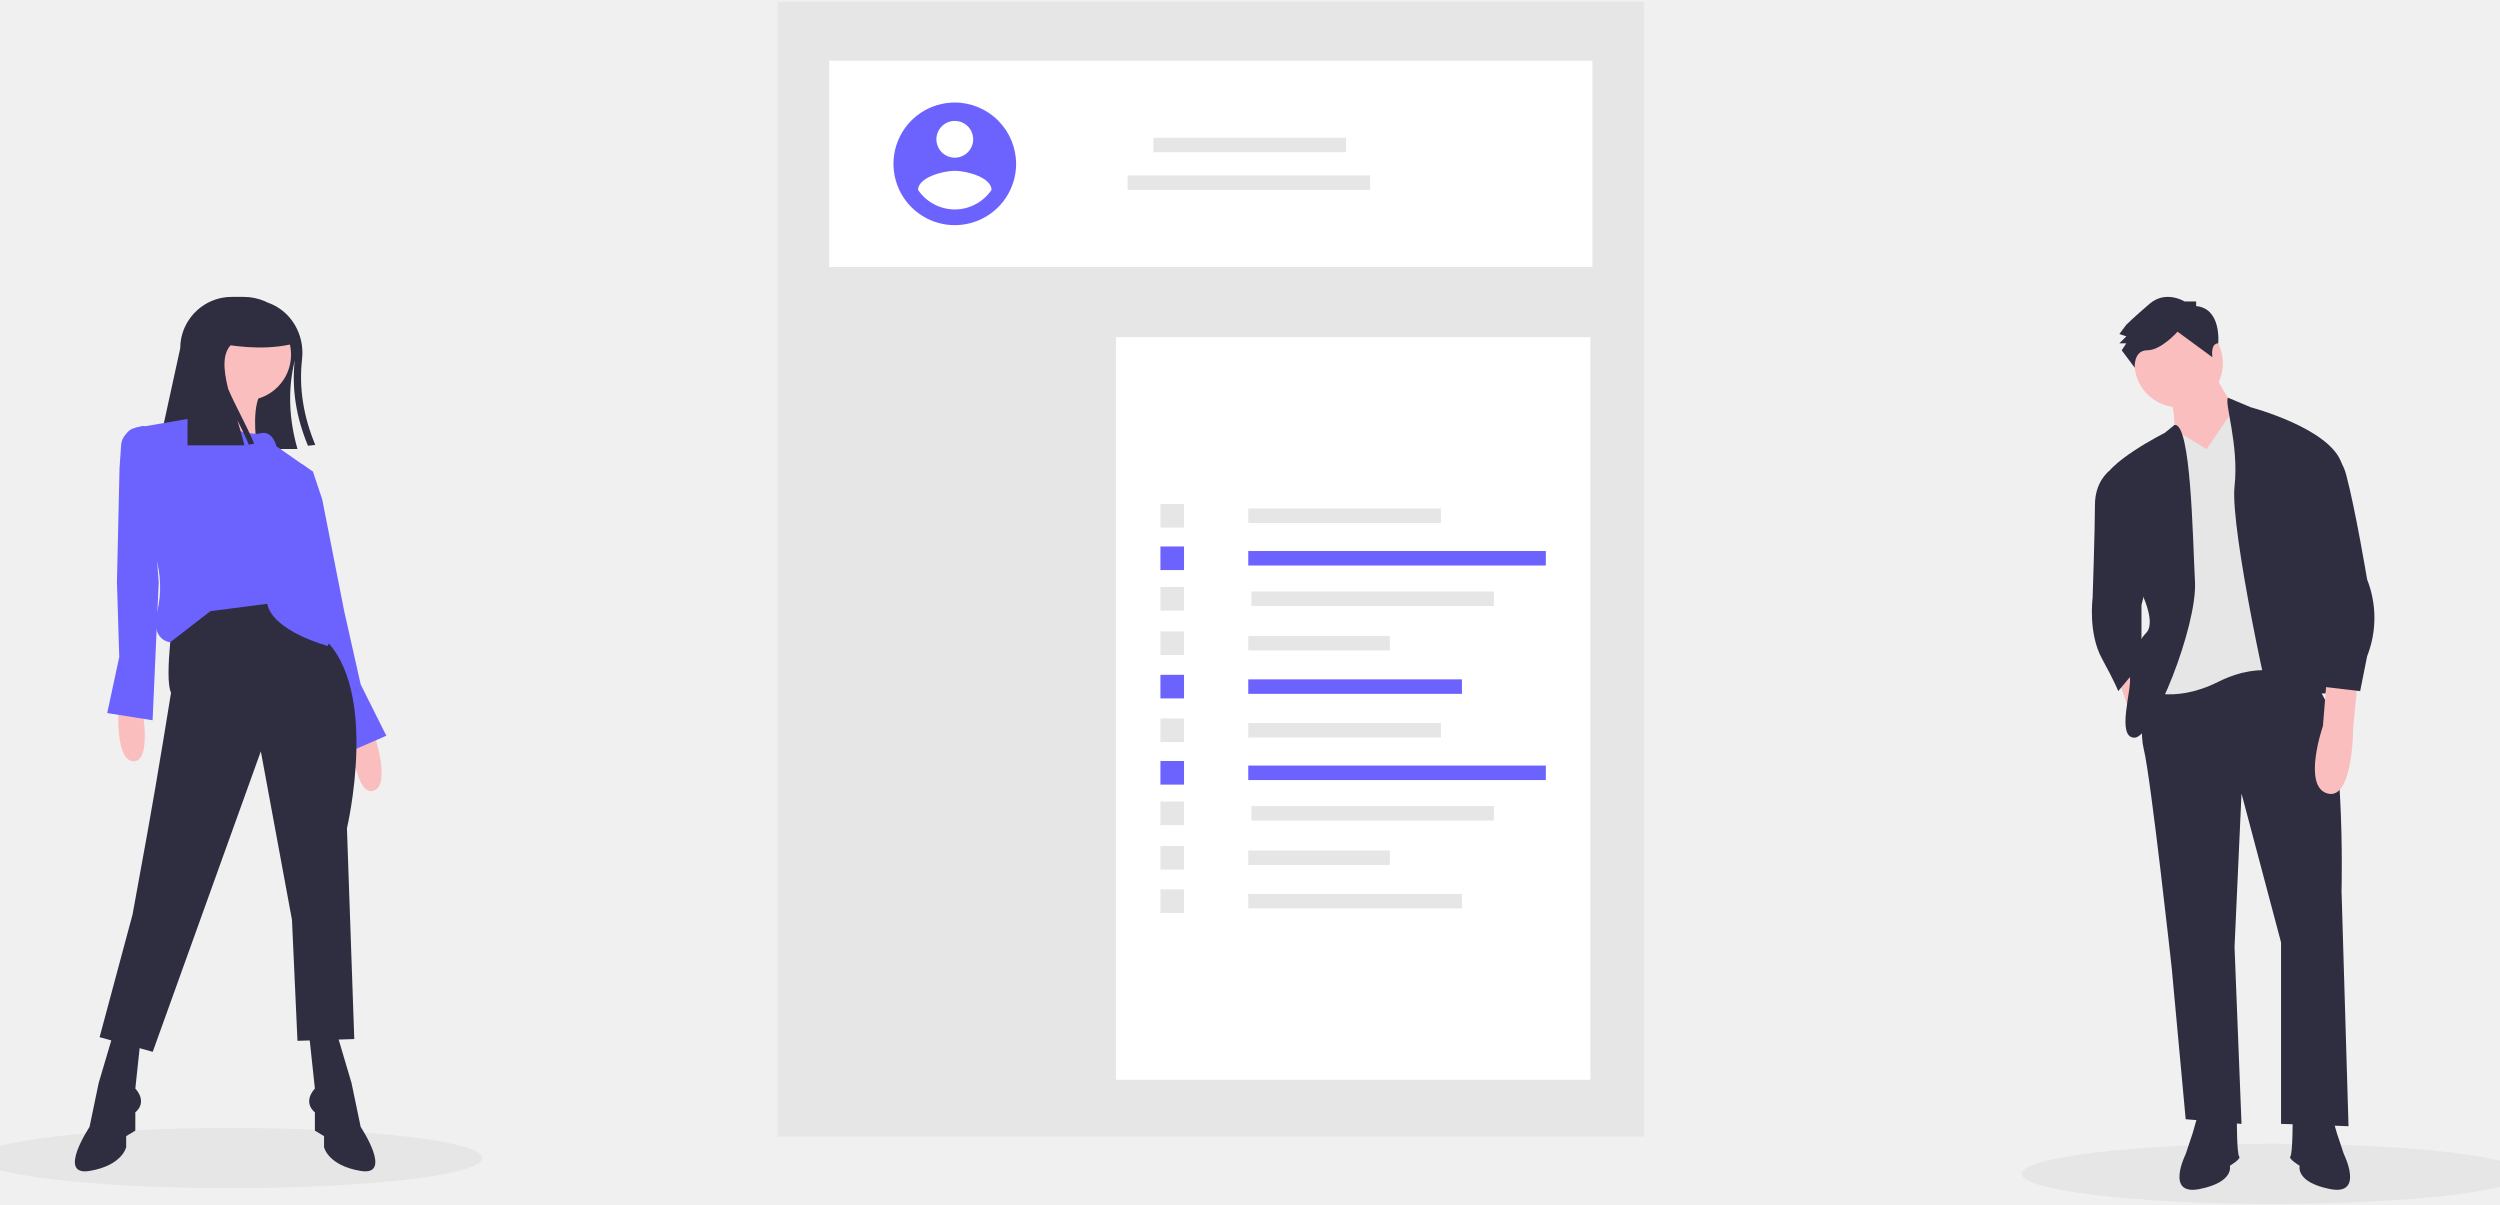
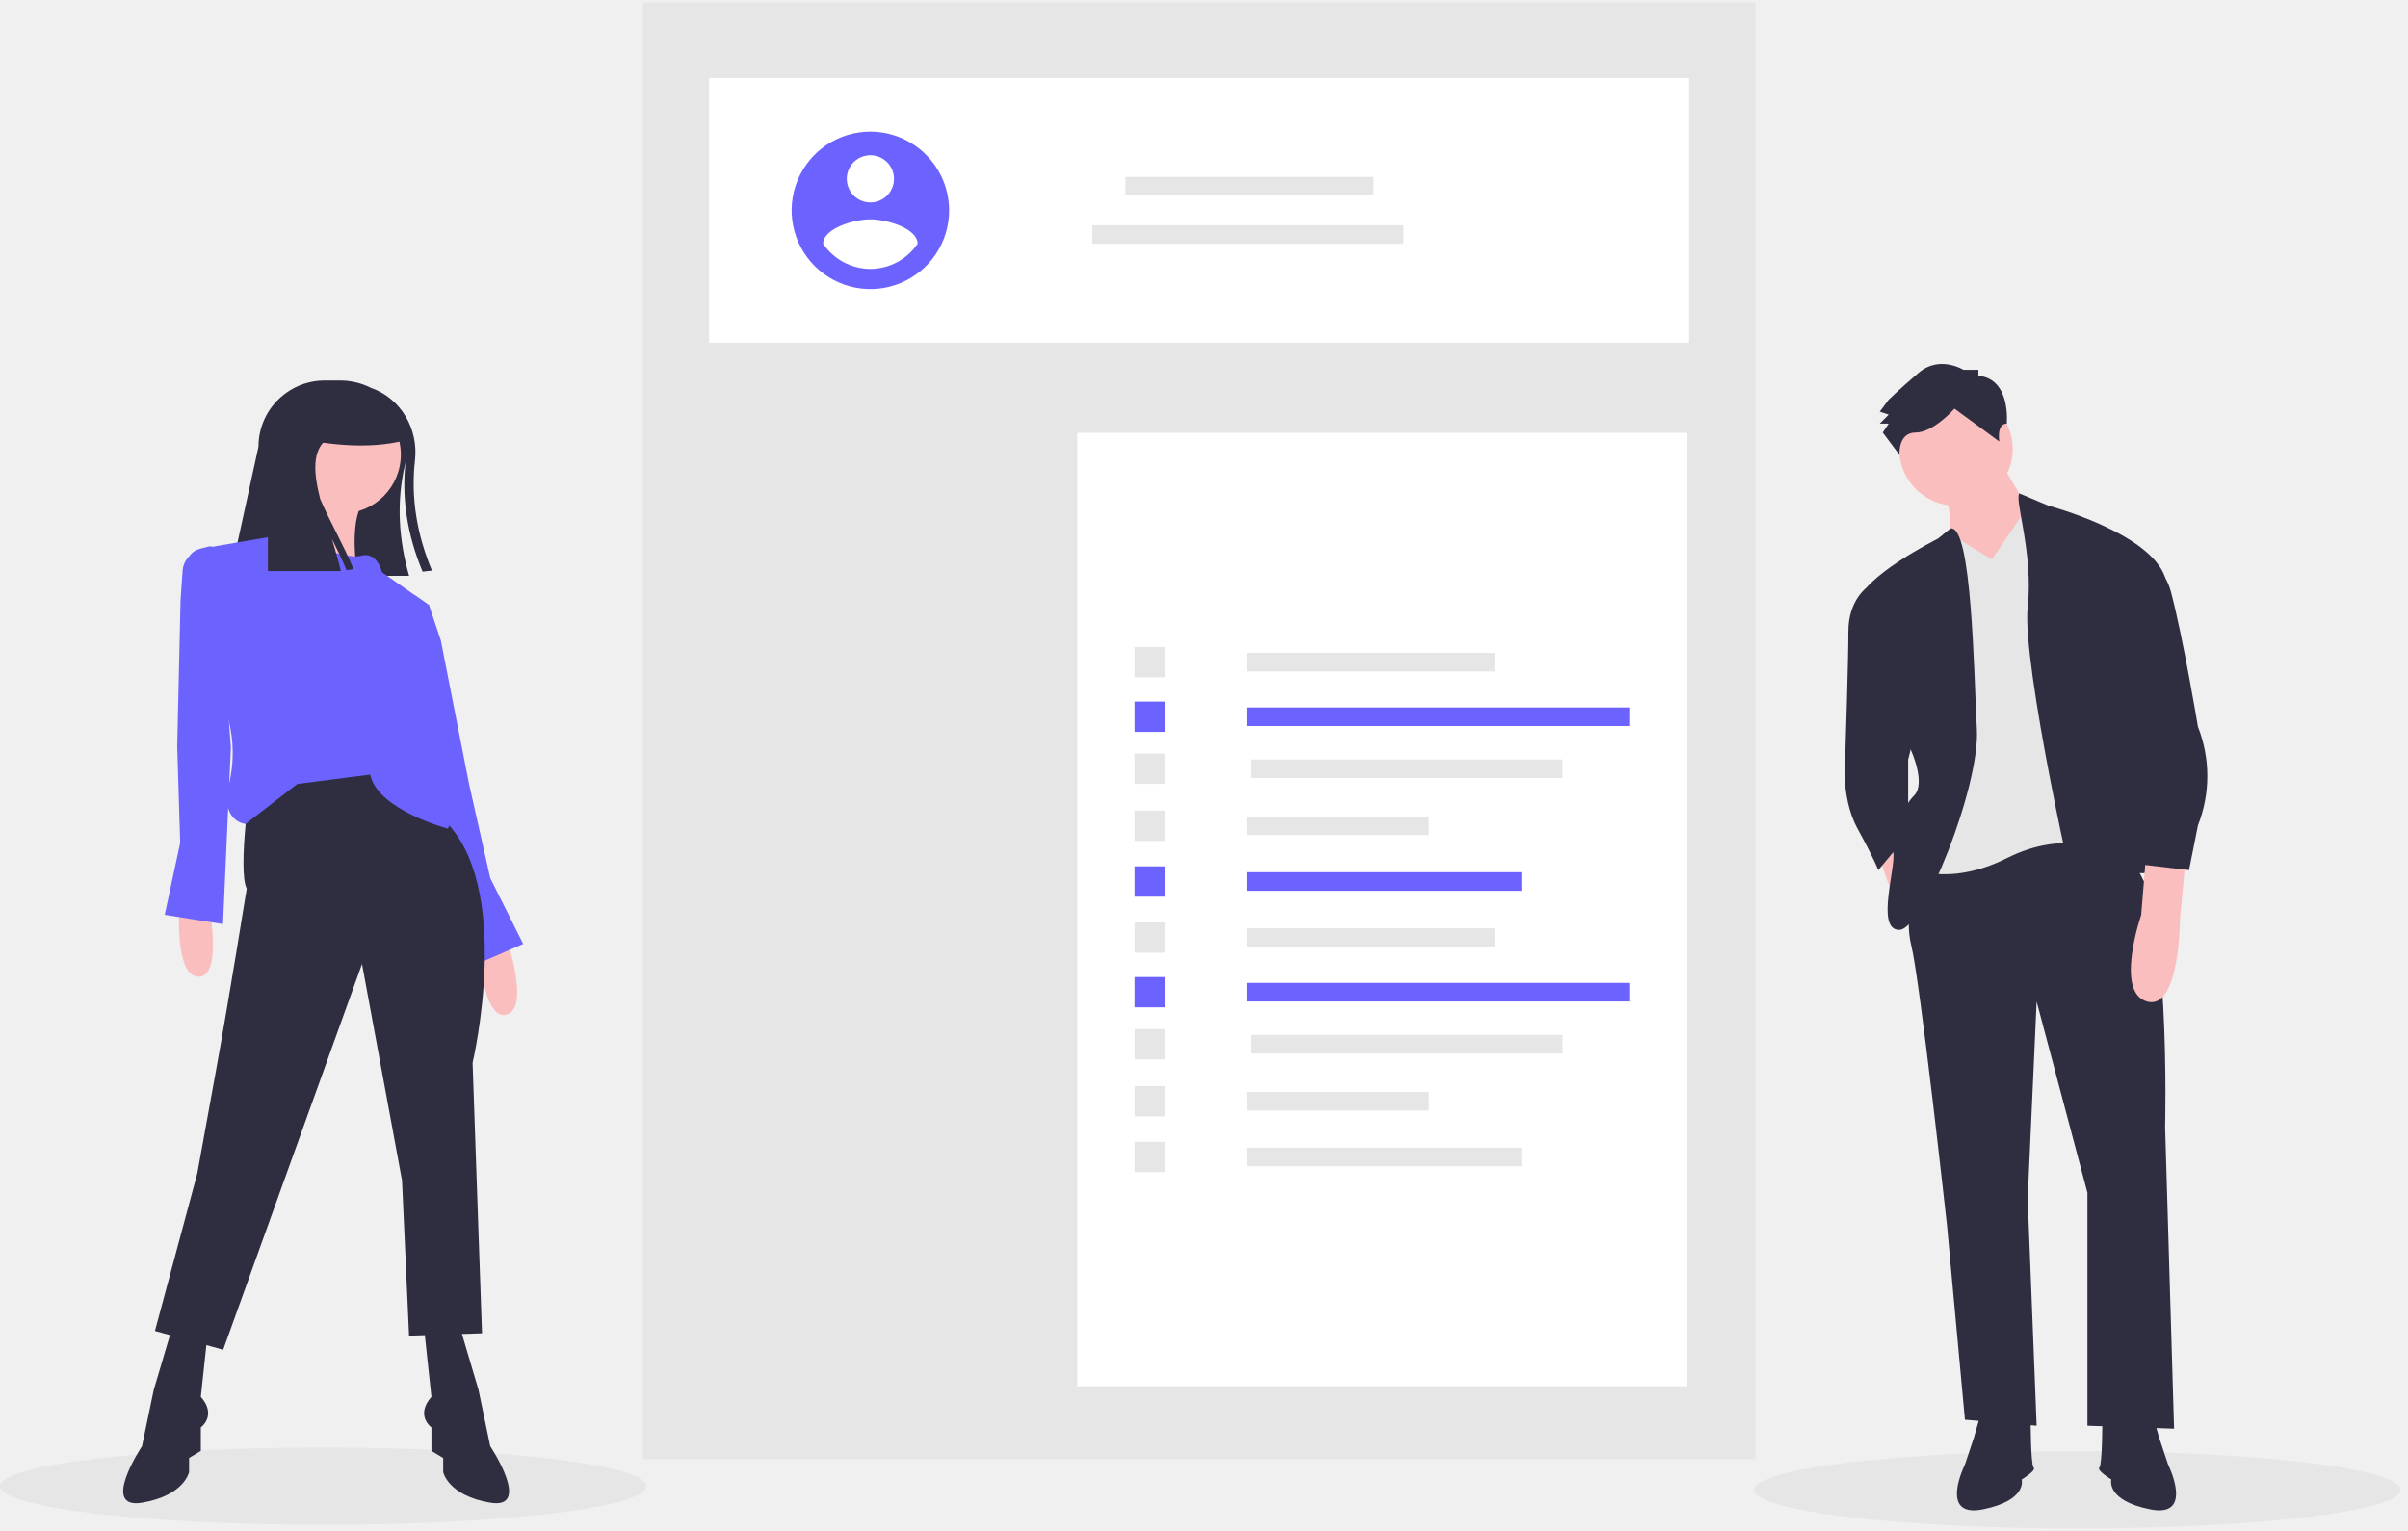
- <svg xmlns="http://www.w3.org/2000/svg" width="388" height="187" viewBox="0 0 388 187" fill="none">
+ <svg xmlns="http://www.w3.org/2000/svg" width="291" height="185" viewBox="0 0 291 185" fill="none">
  <g id="demo-image-login">
    <g id="display">
-       <path id="Vector" d="M255.145 0.293H120.69V176.386H255.145V0.293Z" fill="#E6E6E6" />
-       <path id="Vector 2" d="M247.142 9.418H128.693V41.435H247.142V9.418Z" fill="white" />
-       <path id="Vector 3" d="M246.822 52.321H173.191V167.582H246.822V52.321Z" fill="white" />
-       <path id="Vector 4" d="M208.912 21.382H179.004V23.63H208.912V21.382Z" fill="#E6E6E6" />
-       <path id="Vector 5" d="M212.642 27.223H175.003V29.472H212.642V27.223Z" fill="#E6E6E6" />
-       <path id="Vector 6" d="M223.638 78.919H193.73V81.167H223.638V78.919Z" fill="#E6E6E6" />
-       <path id="Vector 7" d="M239.914 85.519H193.73V87.767H239.914V85.519Z" fill="#6C63FF" />
-       <path id="Vector 8" d="M231.85 91.805H194.211V94.053H231.85V91.805Z" fill="#E6E6E6" />
-       <path id="Vector 9" d="M215.703 98.701H193.73V100.949H215.703V98.701Z" fill="#E6E6E6" />
-       <path id="Vector 10" d="M226.893 105.438H193.73V107.686H226.893V105.438Z" fill="#6C63FF" />
-       <path id="Vector 11" d="M183.761 78.212H180.099V81.874H183.761V78.212Z" fill="#E6E6E6" />
-       <path id="Vector 12" d="M183.761 84.812H180.099V88.474H183.761V84.812Z" fill="#6C63FF" />
-       <path id="Vector 13" d="M183.761 91.097H180.099V94.76H183.761V91.097Z" fill="#E6E6E6" />
-       <path id="Vector 14" d="M183.761 97.994H180.099V101.657H183.761V97.994Z" fill="#E6E6E6" />
-       <path id="Vector 15" d="M183.761 104.731H180.099V108.393H183.761V104.731Z" fill="#6C63FF" />
-       <path id="Vector 16" d="M223.638 112.217H193.73V114.465H223.638V112.217Z" fill="#E6E6E6" />
-       <path id="Vector 17" d="M239.914 118.816H193.73V121.065H239.914V118.816Z" fill="#6C63FF" />
-       <path id="Vector 18" d="M231.85 125.102H194.211V127.35H231.85V125.102Z" fill="#E6E6E6" />
-       <path id="Vector 19" d="M215.703 131.999H193.73V134.247H215.703V131.999Z" fill="#E6E6E6" />
-       <path id="Vector 20" d="M226.893 138.736H193.73V140.984H226.893V138.736Z" fill="#E6E6E6" />
-       <path id="Vector 21" d="M183.761 111.509H180.099V115.172H183.761V111.509Z" fill="#E6E6E6" />
-       <path id="Vector 22" d="M183.761 118.109H180.099V121.772H183.761V118.109Z" fill="#6C63FF" />
-       <path id="Vector 23" d="M183.761 124.395H180.099V128.058H183.761V124.395Z" fill="#E6E6E6" />
-       <path id="Vector 24" d="M183.761 131.292H180.099V134.954H183.761V131.292Z" fill="#E6E6E6" />
-       <path id="Vector 25" d="M183.761 138.028H180.099V141.691H183.761V138.028Z" fill="#E6E6E6" />
-       <path id="Vector 26" d="M148.184 15.908C146.301 15.908 144.461 16.467 142.896 17.512C141.331 18.558 140.111 20.045 139.391 21.784C138.671 23.523 138.482 25.437 138.849 27.284C139.217 29.13 140.123 30.826 141.454 32.157C142.785 33.488 144.481 34.395 146.327 34.762C148.173 35.129 150.087 34.941 151.826 34.22C153.565 33.5 155.051 32.28 156.097 30.715C157.143 29.15 157.701 27.309 157.701 25.427C157.693 22.904 156.689 20.488 154.905 18.704C153.122 16.921 150.706 15.916 148.184 15.908ZM148.184 18.764C148.748 18.764 149.301 18.931 149.77 19.245C150.24 19.559 150.605 20.005 150.822 20.526C151.038 21.048 151.094 21.622 150.984 22.176C150.874 22.73 150.602 23.239 150.203 23.639C149.803 24.038 149.295 24.31 148.741 24.42C148.187 24.53 147.613 24.474 147.091 24.257C146.569 24.041 146.124 23.675 145.81 23.206C145.496 22.736 145.328 22.184 145.328 21.619C145.331 20.863 145.633 20.138 146.167 19.603C146.702 19.068 147.427 18.767 148.184 18.764ZM148.184 32.51C147.056 32.505 145.946 32.225 144.951 31.694C143.956 31.163 143.105 30.397 142.473 29.463C142.519 27.559 146.28 26.511 148.184 26.511C150.087 26.511 153.848 27.559 153.894 29.463C153.261 30.396 152.41 31.162 151.416 31.693C150.421 32.224 149.311 32.504 148.184 32.51Z" fill="#6C63FF" />
+       <path id="Vector" d="M212.145 0.293H77.69V176.386H212.145V0.293Z" fill="#E6E6E6" />
+       <path id="Vector 2" d="M204.142 9.418H85.693V41.435H204.142V9.418Z" fill="white" />
+       <path id="Vector 3" d="M203.822 52.321H130.191V167.582H203.822V52.321Z" fill="white" />
+       <path id="Vector 4" d="M165.912 21.382H136.004V23.63H165.912V21.382Z" fill="#E6E6E6" />
+       <path id="Vector 5" d="M169.642 27.223H132.003V29.472H169.642V27.223Z" fill="#E6E6E6" />
+       <path id="Vector 6" d="M180.638 78.919H150.73V81.167H180.638V78.919Z" fill="#E6E6E6" />
+       <path id="Vector 7" d="M196.914 85.519H150.73V87.767H196.914V85.519Z" fill="#6C63FF" />
+       <path id="Vector 8" d="M188.85 91.805H151.211V94.053H188.85V91.805Z" fill="#E6E6E6" />
+       <path id="Vector 9" d="M172.703 98.701H150.73V100.949H172.703V98.701Z" fill="#E6E6E6" />
+       <path id="Vector 10" d="M183.893 105.438H150.73V107.686H183.893V105.438Z" fill="#6C63FF" />
+       <path id="Vector 11" d="M140.761 78.212H137.099V81.874H140.761V78.212Z" fill="#E6E6E6" />
+       <path id="Vector 12" d="M140.761 84.812H137.099V88.474H140.761V84.812Z" fill="#6C63FF" />
+       <path id="Vector 13" d="M140.761 91.097H137.099V94.76H140.761V91.097Z" fill="#E6E6E6" />
+       <path id="Vector 14" d="M140.761 97.994H137.099V101.657H140.761V97.994Z" fill="#E6E6E6" />
+       <path id="Vector 15" d="M140.761 104.731H137.099V108.393H140.761V104.731Z" fill="#6C63FF" />
+       <path id="Vector 16" d="M180.638 112.217H150.73V114.465H180.638V112.217Z" fill="#E6E6E6" />
+       <path id="Vector 17" d="M196.914 118.816H150.73V121.065H196.914V118.816Z" fill="#6C63FF" />
+       <path id="Vector 18" d="M188.85 125.102H151.211V127.35H188.85V125.102Z" fill="#E6E6E6" />
+       <path id="Vector 19" d="M172.703 131.999H150.73V134.247H172.703V131.999Z" fill="#E6E6E6" />
+       <path id="Vector 20" d="M183.893 138.736H150.73V140.984H183.893V138.736Z" fill="#E6E6E6" />
+       <path id="Vector 21" d="M140.761 111.509H137.099V115.172H140.761V111.509Z" fill="#E6E6E6" />
+       <path id="Vector 22" d="M140.761 118.109H137.099V121.772H140.761V118.109Z" fill="#6C63FF" />
+       <path id="Vector 23" d="M140.761 124.395H137.099V128.058H140.761V124.395Z" fill="#E6E6E6" />
+       <path id="Vector 24" d="M140.761 131.292H137.099V134.954H140.761V131.292Z" fill="#E6E6E6" />
+       <path id="Vector 25" d="M140.761 138.028H137.099V141.691H140.761V138.028Z" fill="#E6E6E6" />
+       <path id="Vector 26" d="M105.184 15.908C103.301 15.908 101.461 16.467 99.896 17.512C98.331 18.558 97.111 20.045 96.391 21.784C95.671 23.523 95.482 25.437 95.849 27.284C96.217 29.13 97.123 30.826 98.454 32.157C99.785 33.488 101.481 34.395 103.327 34.762C105.173 35.129 107.087 34.941 108.826 34.22C110.565 33.5 112.051 32.28 113.097 30.715C114.143 29.15 114.701 27.309 114.701 25.427C114.693 22.904 113.689 20.488 111.905 18.704C110.122 16.921 107.706 15.916 105.184 15.908ZM105.184 18.764C105.748 18.764 106.301 18.931 106.77 19.245C107.24 19.559 107.605 20.005 107.822 20.526C108.038 21.048 108.094 21.622 107.984 22.176C107.874 22.73 107.602 23.239 107.203 23.639C106.803 24.038 106.295 24.31 105.741 24.42C105.187 24.53 104.613 24.474 104.091 24.257C103.569 24.041 103.124 23.675 102.81 23.206C102.496 22.736 102.328 22.184 102.328 21.619C102.331 20.863 102.633 20.138 103.167 19.603C103.702 19.068 104.427 18.767 105.184 18.764ZM105.184 32.51C104.056 32.505 102.946 32.225 101.951 31.694C100.956 31.163 100.105 30.397 99.474 29.463C99.519 27.559 103.28 26.511 105.184 26.511C107.087 26.511 110.848 27.559 110.894 29.463C110.261 30.396 109.41 31.162 108.416 31.693C107.421 32.224 106.311 32.504 105.184 32.51Z" fill="#6C63FF" />
    </g>
    <g id="man">
-       <path id="Vector 27" d="M352.815 186.849C374.386 186.849 391.871 184.758 391.871 182.178C391.871 179.598 374.386 177.507 352.815 177.507C331.245 177.507 313.759 179.598 313.759 182.178C313.759 184.758 331.245 186.849 352.815 186.849Z" fill="#E6E6E6" />
-       <path id="Vector 28" d="M343.189 57.074C343.189 57.074 346.438 63.934 348.605 64.657L342.466 74.045L337.412 67.906C337.412 67.906 337.773 63.573 336.69 61.768C335.607 59.962 343.189 57.074 343.189 57.074Z" fill="#FBBEBE" />
-       <path id="Vector 29" d="M338.134 63.212C341.922 63.212 344.994 60.141 344.994 56.352C344.994 52.563 341.922 49.491 338.134 49.491C334.345 49.491 331.274 52.563 331.274 56.352C331.274 60.141 334.345 63.212 338.134 63.212Z" fill="#FBBEBE" />
-       <path id="Vector 30" d="M328.747 105.459L330.552 110.515L332.718 107.987L330.9 102.229L328.747 105.459Z" fill="#FBBEBE" />
-       <path id="Vector 31" d="M333.801 102.932C333.801 102.932 331.635 111.959 332.718 116.292C333.801 120.625 337.051 150.234 337.051 150.234L339.217 173.704L347.882 174.427L346.8 146.984L347.882 123.153L354.019 146.262V174.427L364.49 174.788L363.408 138.318C363.408 138.318 364.129 110.153 359.436 106.543C354.742 102.932 354.019 102.209 354.019 102.209L333.801 102.932Z" fill="#2F2E41" />
-       <path id="Vector 32" d="M341.022 173.343L340.3 175.871L339.217 179.121C339.217 179.121 335.968 185.62 341.383 184.537C346.8 183.454 346.076 180.926 346.076 180.926C346.076 180.926 347.882 179.843 347.52 179.482C347.158 179.121 347.158 173.704 347.158 173.704L341.022 173.343Z" fill="#2F2E41" />
-       <path id="Vector 33" d="M361.961 173.343L362.685 175.871L363.767 179.121C363.767 179.121 367.016 185.62 361.603 184.537C356.186 183.454 356.91 180.926 356.91 180.926C356.91 180.926 355.104 179.843 355.463 179.482C355.824 179.121 355.824 173.704 355.824 173.704L361.961 173.343Z" fill="#2F2E41" />
-       <path id="Vector 34" d="M342.466 69.712L346.883 63.212L355.104 67.545L356.186 105.098C356.186 105.098 351.493 102.209 344.271 105.82C337.051 109.431 332.357 106.904 332.357 106.904L336.69 90.655L334.885 68.99L337.466 66.646L342.466 69.712Z" fill="#E6E6E6" />
-       <path id="Vector 35" d="M337.467 65.962L335.968 67.184C335.968 67.184 326.58 71.878 326.22 75.128L332.718 92.821C332.718 92.821 334.523 96.793 333.079 98.238C331.635 99.682 330.191 103.293 330.552 105.098C330.913 106.904 328.386 114.487 331.274 114.487C334.162 114.487 341.022 97.154 340.661 90.294C340.3 83.433 340.05 65.463 337.467 65.962Z" fill="#2F2E41" />
-       <path id="Vector 36" d="M329.469 72.962L327.243 73.2C327.243 73.2 325.136 74.767 325.136 78.378C325.136 81.989 324.775 92.821 324.775 92.821C324.775 92.821 324.053 98.238 326.22 102.209C328.386 106.181 328.747 107.265 328.747 107.265L332.357 102.932V93.904L333.801 88.127L329.469 72.962Z" fill="#2F2E41" />
-       <path id="Vector 37" d="M345.798 61.727L349.326 63.212C349.326 63.212 361.603 66.462 363.408 71.878L358.353 84.516C358.353 84.516 361.961 107.626 360.879 107.626H359.797C359.797 107.626 362.685 109.792 360.879 110.515C359.074 111.237 354.742 117.014 353.66 114.487C352.575 111.959 346.076 81.989 346.8 75.489C347.52 68.99 345.154 62.407 345.798 61.727Z" fill="#2F2E41" />
-       <path id="Vector 38" d="M340.842 47.505V46.783H339.036C339.036 46.783 336.148 44.977 333.621 47.144C331.094 49.31 330.01 50.394 330.01 50.394L328.927 51.838L330.01 52.199L328.927 53.282H330.01L329.288 54.365L331.312 57.074C331.312 57.074 331.094 54.365 333.26 54.365C335.426 54.365 337.953 51.477 337.953 51.477L343.369 55.449C343.369 55.449 343.008 53.293 344.271 53.288C344.271 53.288 344.813 47.866 340.842 47.505Z" fill="#2F2E41" />
-       <path id="Vector 39" d="M365.934 105.459L365.211 113.042C365.211 113.042 365.211 124.236 361.241 123.153C357.268 122.069 360.518 112.681 360.518 112.681L361.068 105.89L365.934 105.459Z" fill="#FBBEBE" />
-       <path id="Vector 40" d="M357.992 70.073C357.992 70.073 362.685 68.268 364.129 73.684C365.572 79.1 367.378 89.932 367.378 89.932C368.886 93.761 368.886 98.02 367.378 101.848L366.296 107.265L360.159 106.542L358.712 94.266L357.268 78.739L357.992 70.073Z" fill="#2F2E41" />
+       <path id="Vector 27" d="M251.056 184.772C272.627 184.772 290.112 182.68 290.112 180.101C290.112 177.521 272.627 175.429 251.056 175.429C229.486 175.429 212 177.521 212 180.101C212 182.68 229.486 184.772 251.056 184.772Z" fill="#E6E6E6" />
+       <path id="Vector 28" d="M241.429 54.996C241.429 54.996 244.679 61.857 246.846 62.579L240.707 71.967L235.653 65.829C235.653 65.829 236.014 61.496 234.931 59.69C233.847 57.885 241.429 54.996 241.429 54.996Z" fill="#FBBEBE" />
+       <path id="Vector 29" d="M236.375 61.134C240.163 61.134 243.235 58.063 243.235 54.274C243.235 50.485 240.163 47.413 236.375 47.413C232.586 47.413 229.515 50.485 229.515 54.274C229.515 58.063 232.586 61.134 236.375 61.134Z" fill="#FBBEBE" />
+       <path id="Vector 30" d="M226.988 103.382L228.793 108.437L230.959 105.909L229.141 100.151L226.988 103.382Z" fill="#FBBEBE" />
+       <path id="Vector 31" d="M232.042 100.854C232.042 100.854 229.876 109.881 230.959 114.214C232.042 118.547 235.292 148.156 235.292 148.156L237.458 171.627L246.123 172.349L245.041 144.906L246.123 121.075L252.26 144.184V172.349L262.731 172.71L261.649 136.24C261.649 136.24 262.37 108.076 257.676 104.465C252.983 100.854 252.26 100.132 252.26 100.132L232.042 100.854Z" fill="#2F2E41" />
+       <path id="Vector 32" d="M239.263 171.266L238.541 173.793L237.458 177.043C237.458 177.043 234.209 183.542 239.624 182.459C245.041 181.376 244.317 178.848 244.317 178.848C244.317 178.848 246.123 177.765 245.761 177.404C245.399 177.043 245.399 171.627 245.399 171.627L239.263 171.266Z" fill="#2F2E41" />
+       <path id="Vector 33" d="M260.202 171.266L260.926 173.793L262.008 177.043C262.008 177.043 265.257 183.542 259.844 182.459C254.427 181.376 255.151 178.848 255.151 178.848C255.151 178.848 253.345 177.765 253.704 177.404C254.065 177.043 254.065 171.627 254.065 171.627L260.202 171.266Z" fill="#2F2E41" />
+       <path id="Vector 34" d="M240.707 67.634L245.124 61.134L253.345 65.468L254.427 103.021C254.427 103.021 249.734 100.132 242.512 103.743C235.292 107.353 230.598 104.826 230.598 104.826L234.931 88.577L233.126 66.912L235.707 64.568L240.707 67.634Z" fill="#E6E6E6" />
+       <path id="Vector 35" d="M235.708 63.885L234.209 65.106C234.209 65.106 224.821 69.801 224.46 73.05L230.959 90.744C230.959 90.744 232.764 94.715 231.32 96.16C229.876 97.604 228.432 101.215 228.793 103.021C229.154 104.826 226.627 112.409 229.515 112.409C232.403 112.409 239.263 95.076 238.902 88.216C238.541 81.355 238.291 63.385 235.708 63.885Z" fill="#2F2E41" />
+       <path id="Vector 36" d="M227.71 70.884L225.484 71.122C225.484 71.122 223.377 72.689 223.377 76.3C223.377 79.911 223.016 90.744 223.016 90.744C223.016 90.744 222.294 96.16 224.461 100.132C226.627 104.104 226.988 105.187 226.988 105.187L230.598 100.854V91.827L232.042 86.049L227.71 70.884Z" fill="#2F2E41" />
+       <path id="Vector 37" d="M244.039 59.649L247.567 61.134C247.567 61.134 259.844 64.384 261.649 69.801L256.594 82.439C256.594 82.439 260.202 105.548 259.12 105.548H258.038C258.038 105.548 260.926 107.715 259.12 108.437C257.315 109.159 252.983 114.936 251.901 112.409C250.816 109.881 244.317 79.911 245.041 73.412C245.761 66.912 243.395 60.33 244.039 59.649Z" fill="#2F2E41" />
+       <path id="Vector 38" d="M239.083 45.427V44.705H237.277C237.277 44.705 234.389 42.9 231.862 45.066C229.335 47.233 228.251 48.316 228.251 48.316L227.168 49.76L228.251 50.121L227.168 51.205H228.251L227.529 52.288L229.553 54.996C229.553 54.996 229.335 52.288 231.501 52.288C233.667 52.288 236.194 49.399 236.194 49.399L241.61 53.371C241.61 53.371 241.249 51.215 242.512 51.21C242.512 51.21 243.054 45.788 239.083 45.427Z" fill="#2F2E41" />
+       <path id="Vector 39" d="M264.175 103.382L263.452 110.964C263.452 110.964 263.452 122.158 259.482 121.075C255.509 119.991 258.759 110.603 258.759 110.603L259.309 103.813L264.175 103.382Z" fill="#FBBEBE" />
+       <path id="Vector 40" d="M256.233 67.995C256.233 67.995 260.926 66.19 262.37 71.606C263.813 77.022 265.619 87.855 265.619 87.855C267.127 91.684 267.127 95.942 265.619 99.771L264.537 105.187L258.4 104.465L256.953 92.188L255.509 76.661L256.233 67.995Z" fill="#2F2E41" />
    </g>
    <g id="woman">
-       <path id="Vector 41" d="M35.789 184.405C57.359 184.405 74.845 182.314 74.845 179.734C74.845 177.154 57.359 175.063 35.789 175.063C14.219 175.063 -3.267 177.154 -3.267 179.734C-3.267 182.314 14.219 184.405 35.789 184.405Z" fill="#E6E6E6" />
-       <path id="Vector 42" d="M45.747 55.906C45.727 56.005 45.707 56.102 45.684 56.202C44.644 60.644 44.874 65.14 46.168 69.682H24.557L27.969 54.072C27.968 52.931 28.212 51.803 28.684 50.764C29.157 49.725 29.847 48.8 30.707 48.051C30.852 47.923 31.003 47.798 31.159 47.684C32.542 46.639 34.229 46.075 35.962 46.078H37.816C38.933 46.076 40.038 46.299 41.066 46.735C41.24 46.809 41.41 46.888 41.575 46.973C45.158 48.219 47.316 51.907 46.881 55.718C46.364 60.252 47.117 64.691 48.929 69.05L47.8 69.181C45.994 64.841 45.241 60.422 45.747 55.906Z" fill="#2F2E41" />
-       <path id="Vector 43" d="M32.661 58.164C32.661 58.164 34.367 65.558 30.955 66.127C27.543 66.695 39.77 68.402 39.77 68.402C39.77 68.402 38.917 62.43 40.907 60.439L32.661 58.164Z" fill="#FBBEBE" />
-       <path id="Vector 44" d="M18.425 109.335C18.425 109.335 17.728 118.031 20.695 118.148C23.661 118.265 22.013 109.586 22.013 109.586L18.425 109.335Z" fill="#FBBEBE" />
-       <path id="Vector 45" d="M57.968 113.619C57.968 113.619 60.812 121.866 57.968 122.719C55.125 123.573 54.556 114.757 54.556 114.757L57.968 113.619Z" fill="#FBBEBE" />
-       <path id="Vector 46" d="M42.898 72.667L46.9 72.057L48.585 73.237L50.007 77.502L53.419 94.85L55.978 106.225L59.959 114.188L53.419 117.032L47.163 96.556L42.898 72.667Z" fill="#6C63FF" />
-       <path id="Vector 47" d="M27.116 93.855C27.116 93.855 25.41 105.23 26.547 107.505C26.547 107.505 24.431 120.711 22.851 129.403L20.576 141.915L15.457 160.969L23.704 163.244L40.481 116.605L45.315 142.769L46.168 161.538L54.983 161.254L53.845 128.549C53.845 128.549 58.964 106.936 50.149 98.973C41.334 91.01 39.912 91.01 39.912 91.01L27.116 93.855Z" fill="#2F2E41" />
-       <path id="Vector 48" d="M52.281 160.401L54.556 168.079L55.978 174.904C55.978 174.904 61.096 182.583 55.978 181.729C50.859 180.877 50.291 178.032 50.291 178.032V176.326L48.869 175.473V172.629C48.869 172.629 46.878 171.207 48.869 168.932L48.016 160.969L52.281 160.401Z" fill="#2F2E41" />
-       <path id="Vector 49" d="M17.59 160.401L15.315 168.079L13.894 174.904C13.894 174.904 8.775 182.583 13.894 181.729C19.012 180.877 19.581 178.032 19.581 178.032V176.326L21.003 175.473V172.629C21.003 172.629 22.993 171.207 21.003 168.932L21.855 160.969L17.59 160.401Z" fill="#2F2E41" />
-       <path id="Vector 50" d="M38.064 62.145C41.99 62.145 45.172 58.962 45.172 55.036C45.172 51.109 41.99 47.926 38.064 47.926C34.138 47.926 30.955 51.109 30.955 55.036C30.955 58.962 34.138 62.145 38.064 62.145Z" fill="#FBBEBE" />
-       <path id="Vector 51" d="M30.955 64.705C30.955 64.705 38.348 67.833 40.339 67.264C42.329 66.695 42.898 69.255 42.898 69.255L48.585 73.237L46.879 82.906C46.879 82.906 48.3 88.025 46.594 91.437C46.594 91.437 51.144 92.859 49.438 95.134C49.438 95.134 52.566 96.84 50.859 100.253C50.859 100.253 42.329 97.978 41.476 93.712L32.661 94.85L26.405 99.684C26.405 99.684 23.277 99.4 24.415 94.85C25.083 92.031 24.985 89.086 24.13 86.318L21.003 66.411L30.955 64.705Z" fill="#6C63FF" />
-       <path id="Vector 52" d="M21.944 66.147L20.809 66.448C20.413 66.553 20.058 66.776 19.792 67.087L19.424 67.517C19.06 67.943 18.842 68.474 18.803 69.032L18.55 72.658L18.15 90.308L18.509 101.963L16.639 110.667L23.682 111.789L24.634 90.4L22.873 66.809C22.865 66.7 22.833 66.595 22.78 66.5C22.726 66.405 22.653 66.323 22.564 66.26C22.475 66.197 22.374 66.154 22.267 66.135C22.159 66.115 22.049 66.12 21.944 66.147Z" fill="#6C63FF" />
-       <path id="Vector 53" d="M39.457 68.871C38.29 66.044 36.56 63.056 35.418 60.375C34.63 57.242 34.431 54.559 36.215 53.187C36.215 50.17 36.321 48.202 33.923 46.735C33.346 46.986 32.801 47.305 32.299 47.685L32.297 47.684C32.202 47.753 32.11 47.827 32.019 47.903C31.981 47.934 31.944 47.967 31.906 47.999C31.886 48.017 31.865 48.033 31.845 48.051L31.847 48.052C30.986 48.801 30.296 49.726 29.823 50.764C29.35 51.803 29.106 52.931 29.106 54.072V69.113H37.922C37.63 67.842 37.242 66.526 36.84 65.214C37.476 66.484 38.102 67.763 38.618 69.01L39.457 68.871Z" fill="#2F2E41" />
-       <path id="Vector 54" d="M46.168 53.187C42.315 54.267 37.982 54.09 33.372 53.187V47.499H40.481C41.989 47.499 43.435 48.099 44.502 49.165C45.569 50.232 46.168 51.679 46.168 53.187Z" fill="#2F2E41" />
+       <path id="Vector 41" d="M39.056 184.328C60.626 184.328 78.112 182.236 78.112 179.657C78.112 177.077 60.626 174.985 39.056 174.985C17.486 174.985 0 177.077 0 179.657C0 182.236 17.486 184.328 39.056 184.328Z" fill="#E6E6E6" />
+       <path id="Vector 42" d="M49.014 55.828C48.994 55.928 48.974 56.025 48.952 56.124C47.911 60.566 48.141 65.062 49.435 69.604H27.824L31.237 53.994C31.236 52.853 31.48 51.725 31.952 50.686C32.424 49.648 33.114 48.723 33.975 47.974C34.12 47.846 34.27 47.721 34.427 47.607C35.809 46.561 37.496 45.997 39.23 46H41.084C42.2 45.998 43.306 46.222 44.334 46.657C44.507 46.731 44.678 46.81 44.843 46.896C48.425 48.141 50.584 51.83 50.149 55.641C49.631 60.174 50.385 64.613 52.196 68.973L51.067 69.103C49.262 64.764 48.508 60.345 49.014 55.828Z" fill="#2F2E41" />
+       <path id="Vector 43" d="M35.928 58.086C35.928 58.086 37.634 65.48 34.222 66.049C30.81 66.618 43.037 68.324 43.037 68.324C43.037 68.324 42.184 62.352 44.174 60.361L35.928 58.086Z" fill="#FBBEBE" />
+       <path id="Vector 44" d="M21.692 109.258C21.692 109.258 20.996 117.954 23.962 118.07C26.928 118.187 25.28 109.508 25.28 109.508L21.692 109.258Z" fill="#FBBEBE" />
+       <path id="Vector 45" d="M61.236 113.542C61.236 113.542 64.079 121.789 61.236 122.642C58.392 123.495 57.824 114.679 57.824 114.679L61.236 113.542Z" fill="#FBBEBE" />
+       <path id="Vector 46" d="M46.165 72.59L50.167 71.979L51.852 73.159L53.274 77.425L56.686 94.772L59.245 106.147L63.226 114.11L56.686 116.954L50.43 96.478L46.165 72.59Z" fill="#6C63FF" />
+       <path id="Vector 47" d="M30.383 93.777C30.383 93.777 28.677 105.152 29.815 107.427C29.815 107.427 27.698 120.633 26.118 129.325L23.843 141.838L18.725 160.892L26.971 163.167L43.748 116.528L48.582 142.691L49.435 161.461L58.25 161.176L57.112 128.472C57.112 128.472 62.231 106.858 53.416 98.896C44.601 90.933 43.179 90.933 43.179 90.933L30.383 93.777Z" fill="#2F2E41" />
+       <path id="Vector 48" d="M55.549 160.323L57.824 168.001L59.245 174.827C59.245 174.827 64.364 182.505 59.245 181.652C54.127 180.799 53.558 177.955 53.558 177.955V176.249L52.136 175.395V172.552C52.136 172.552 50.146 171.13 52.136 168.855L51.283 160.892L55.549 160.323Z" fill="#2F2E41" />
+       <path id="Vector 49" d="M20.858 160.323L18.583 168.001L17.161 174.827C17.161 174.827 12.043 182.505 17.161 181.652C22.279 180.799 22.848 177.955 22.848 177.955V176.249L24.27 175.395V172.552C24.27 172.552 26.26 171.13 24.27 168.855L25.123 160.892L20.858 160.323Z" fill="#2F2E41" />
+       <path id="Vector 50" d="M41.331 62.068C45.257 62.068 48.44 58.885 48.44 54.958C48.44 51.032 45.257 47.849 41.331 47.849C37.405 47.849 34.222 51.032 34.222 54.958C34.222 58.885 37.405 62.068 41.331 62.068Z" fill="#FBBEBE" />
+       <path id="Vector 51" d="M34.222 64.627C34.222 64.627 41.615 67.755 43.606 67.187C45.596 66.618 46.165 69.177 46.165 69.177L51.852 73.159L50.146 82.828C50.146 82.828 51.568 87.947 49.861 91.36C49.861 91.36 54.411 92.781 52.705 95.057C52.705 95.057 55.833 96.763 54.127 100.176C54.127 100.176 45.596 97.9 44.743 93.635L35.928 94.772L29.672 99.607C29.672 99.607 26.545 99.322 27.682 94.772C28.351 91.954 28.252 89.008 27.398 86.24L24.27 66.334L34.222 64.627Z" fill="#6C63FF" />
+       <path id="Vector 52" d="M25.211 66.07L24.076 66.371C23.68 66.476 23.326 66.699 23.059 67.01L22.691 67.439C22.327 67.865 22.11 68.397 22.07 68.955L21.818 72.581L21.417 90.231L21.776 101.885L19.907 110.589L26.949 111.712L27.901 90.323L26.141 66.731C26.133 66.623 26.101 66.517 26.047 66.422C25.994 66.328 25.92 66.246 25.831 66.183C25.743 66.119 25.641 66.076 25.534 66.057C25.427 66.037 25.317 66.042 25.211 66.07Z" fill="#6C63FF" />
+       <path id="Vector 53" d="M42.724 68.793C41.557 65.967 39.827 62.979 38.685 60.297C37.897 57.164 37.699 54.482 39.483 53.11C39.483 50.092 39.588 48.124 37.191 46.657C36.614 46.909 36.068 47.228 35.566 47.608L35.564 47.607C35.469 47.676 35.377 47.75 35.286 47.825C35.248 47.857 35.211 47.889 35.173 47.922C35.153 47.939 35.132 47.956 35.112 47.974L35.114 47.975C34.253 48.724 33.563 49.648 33.09 50.687C32.618 51.725 32.373 52.853 32.374 53.994V69.035H41.189C40.897 67.765 40.509 66.448 40.107 65.136C40.743 66.407 41.369 67.686 41.885 68.933L42.724 68.793Z" fill="#2F2E41" />
+       <path id="Vector 54" d="M49.435 53.11C45.583 54.19 41.249 54.012 36.639 53.11V47.422H43.748C45.256 47.422 46.703 48.021 47.769 49.088C48.836 50.154 49.435 51.601 49.435 53.11Z" fill="#2F2E41" />
    </g>
  </g>
</svg>
